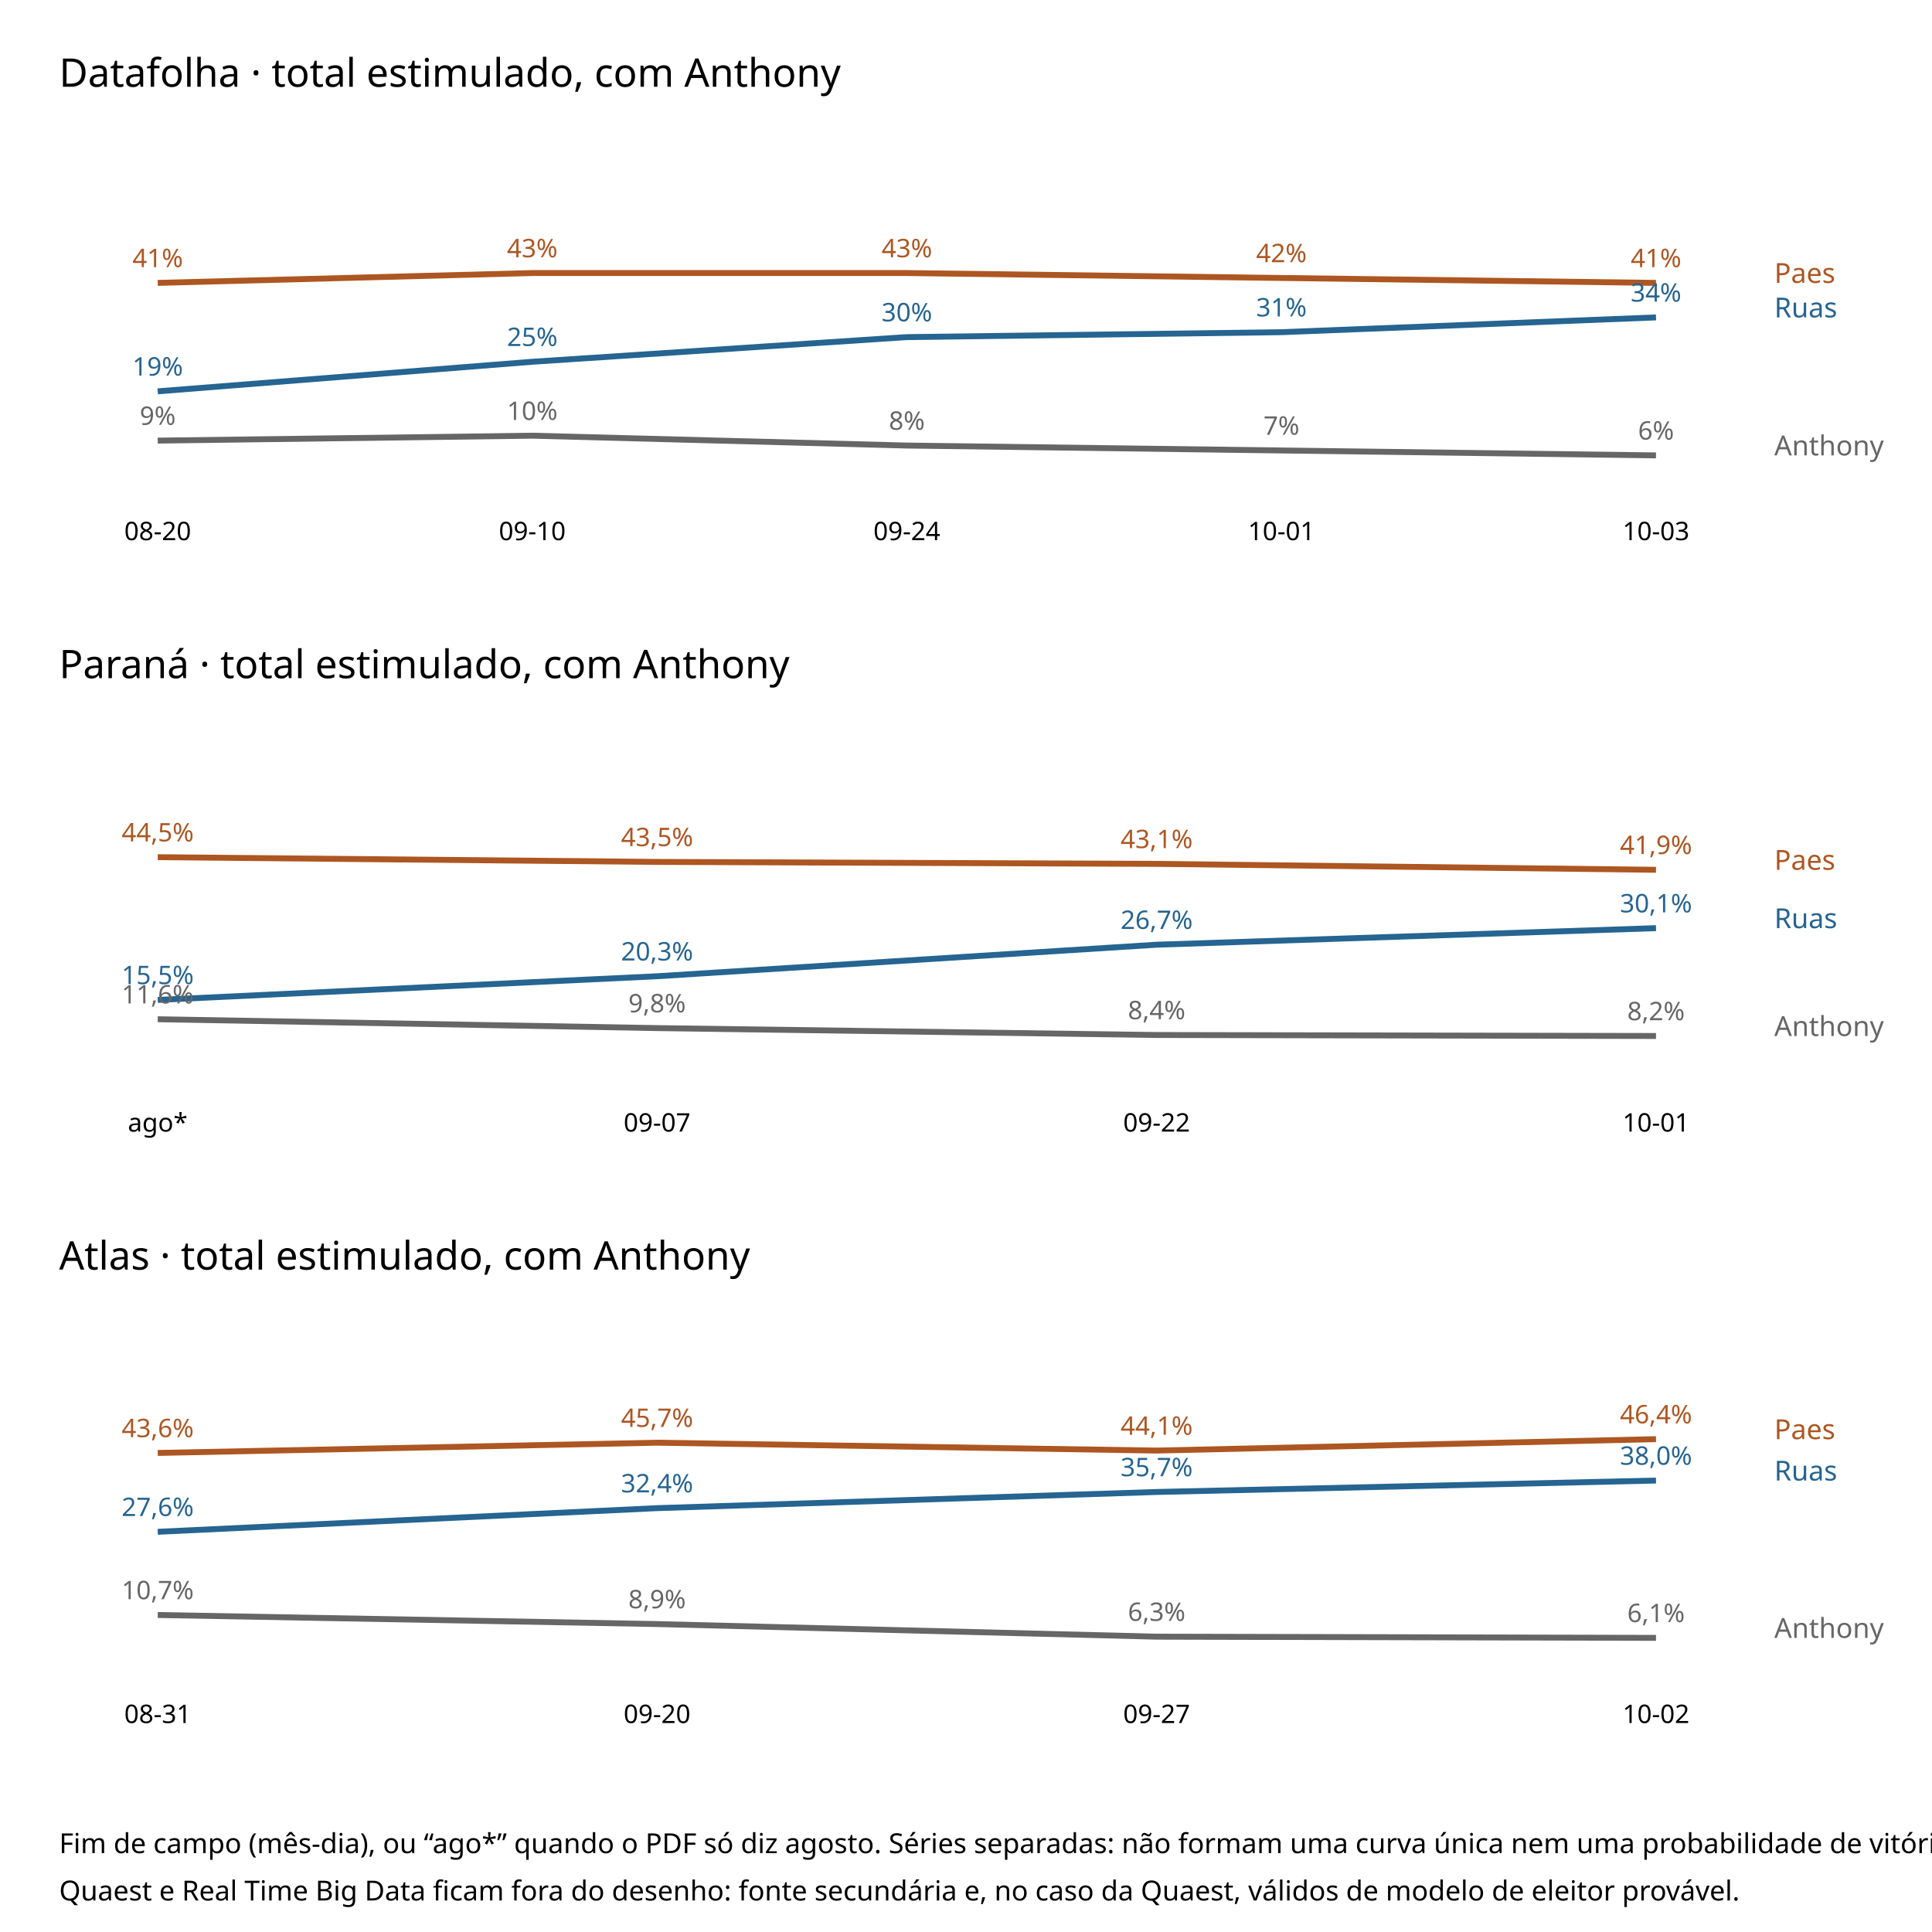
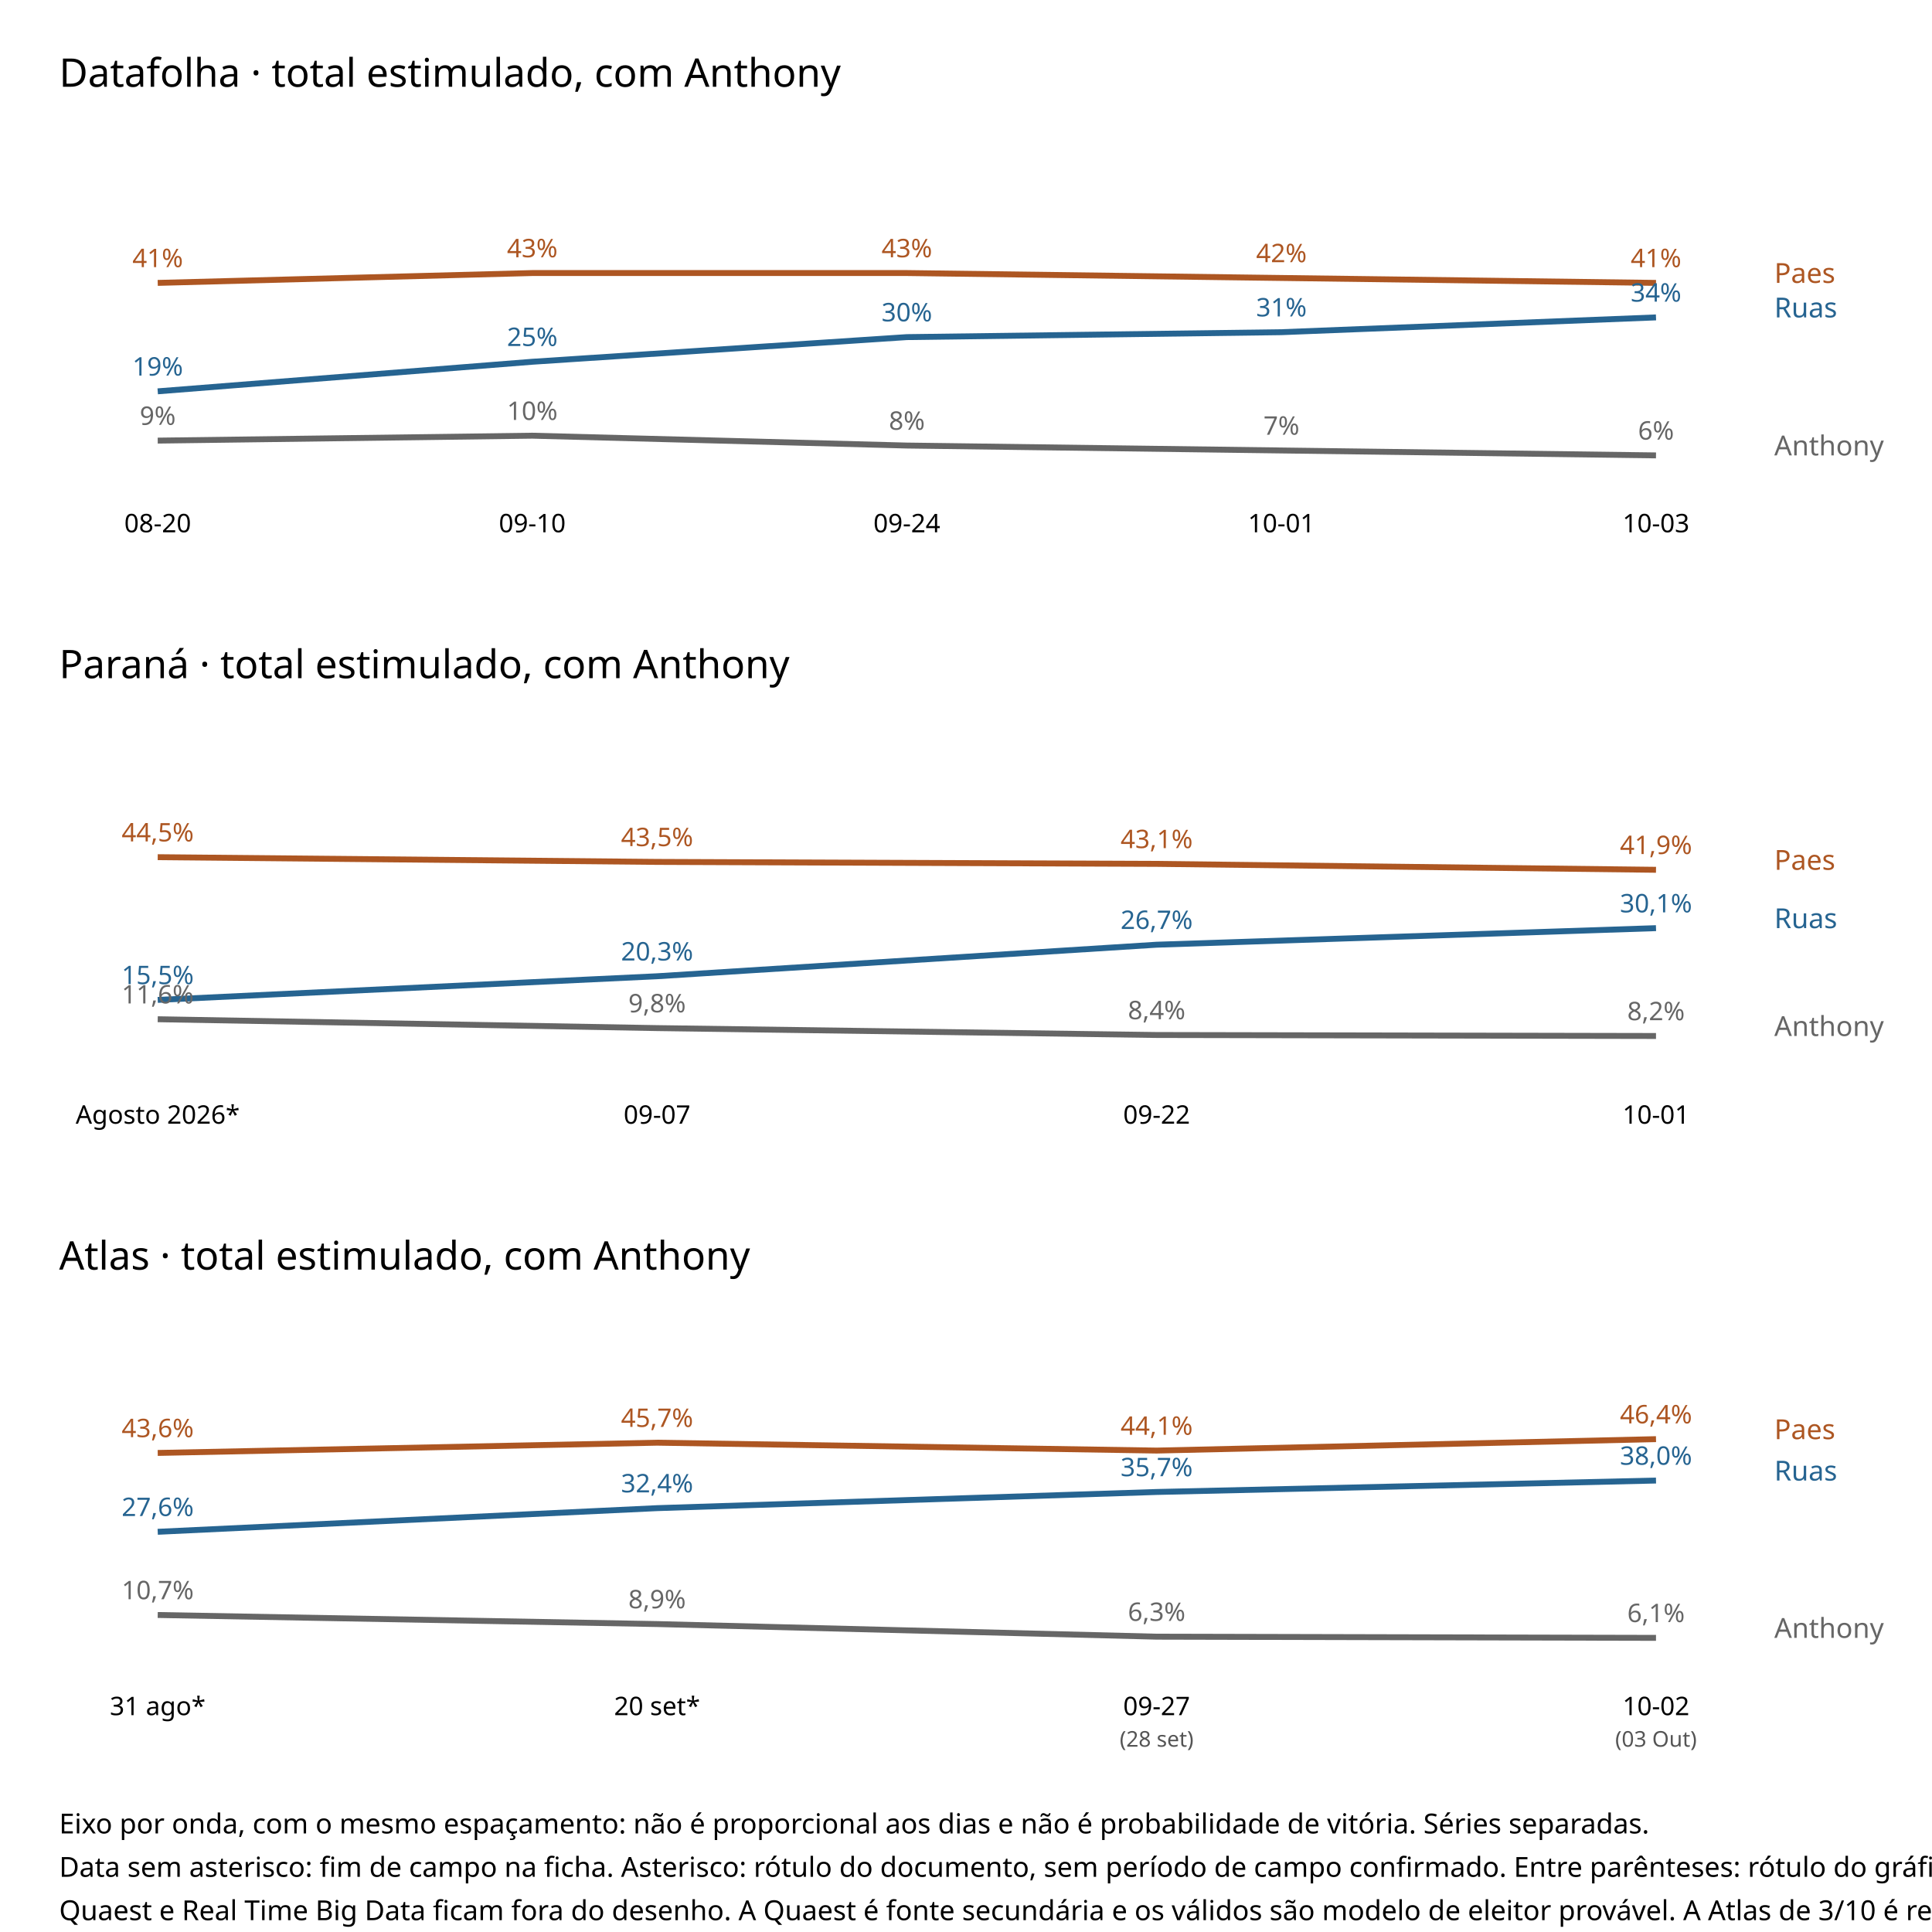
<svg xmlns="http://www.w3.org/2000/svg" viewBox="0 0 980 980">
  <rect width="980" height="980" fill="white" />
  <g font-family="sans-serif">
    <text x="30" y="44" font-size="20">Datafolha · total estimulado, com Anthony</text>
    <polyline points="80.0,143.5 270.0,138.5 460.0,138.5 650.0,141.0 840.0,143.5" fill="none" stroke="#ad5622" stroke-width="3" />
    <text x="80.0" y="135.5" fill="#ad5622" font-size="13" text-anchor="middle">41%</text>
    <text x="270.0" y="130.5" fill="#ad5622" font-size="13" text-anchor="middle">43%</text>
    <text x="460.0" y="130.5" fill="#ad5622" font-size="13" text-anchor="middle">43%</text>
    <text x="650.0" y="133.0" fill="#ad5622" font-size="13" text-anchor="middle">42%</text>
    <text x="840.0" y="135.5" fill="#ad5622" font-size="13" text-anchor="middle">41%</text>
    <text x="900" y="143.5" fill="#ad5622" font-size="14">Paes</text>
    <polyline points="80.0,198.5 270.0,183.5 460.0,171.0 650.0,168.5 840.0,161.0" fill="none" stroke="#266491" stroke-width="3" />
    <text x="80.0" y="190.5" fill="#266491" font-size="13" text-anchor="middle">19%</text>
    <text x="270.0" y="175.5" fill="#266491" font-size="13" text-anchor="middle">25%</text>
    <text x="460.0" y="163.0" fill="#266491" font-size="13" text-anchor="middle">30%</text>
    <text x="650.0" y="160.5" fill="#266491" font-size="13" text-anchor="middle">31%</text>
    <text x="840.0" y="153.0" fill="#266491" font-size="13" text-anchor="middle">34%</text>
    <text x="900" y="161.0" fill="#266491" font-size="14">Ruas</text>
    <polyline points="80.0,223.5 270.0,221.0 460.0,226.0 650.0,228.5 840.0,231.0" fill="none" stroke="#666666" stroke-width="3" />
    <text x="80.0" y="215.5" fill="#666666" font-size="13" text-anchor="middle">9%</text>
    <text x="270.0" y="213.0" fill="#666666" font-size="13" text-anchor="middle">10%</text>
    <text x="460.0" y="218.0" fill="#666666" font-size="13" text-anchor="middle">8%</text>
    <text x="650.0" y="220.5" fill="#666666" font-size="13" text-anchor="middle">7%</text>
    <text x="840.0" y="223.0" fill="#666666" font-size="13" text-anchor="middle">6%</text>
    <text x="900" y="231.0" fill="#666666" font-size="14">Anthony</text>
-     <text x="80.0" y="274" font-size="13" text-anchor="middle">08-20</text>
-     <text x="270.0" y="274" font-size="13" text-anchor="middle">09-10</text>
-     <text x="460.0" y="274" font-size="13" text-anchor="middle">09-24</text>
-     <text x="650.0" y="274" font-size="13" text-anchor="middle">10-01</text>
-     <text x="840.0" y="274" font-size="13" text-anchor="middle">10-03</text>
+     <text x="80.0" y="270" font-size="13" text-anchor="middle">08-20</text>
+     <text x="270.0" y="270" font-size="13" text-anchor="middle">09-10</text>
+     <text x="460.0" y="270" font-size="13" text-anchor="middle">09-24</text>
+     <text x="650.0" y="270" font-size="13" text-anchor="middle">10-01</text>
+     <text x="840.0" y="270" font-size="13" text-anchor="middle">10-03</text>
    <text x="30" y="344" font-size="20">Paraná · total estimulado, com Anthony</text>
    <polyline points="80.0,434.8 333.3,437.2 586.7,438.2 840.0,441.2" fill="none" stroke="#ad5622" stroke-width="3" />
    <text x="80.0" y="426.8" fill="#ad5622" font-size="13" text-anchor="middle">44,5%</text>
    <text x="333.3" y="429.2" fill="#ad5622" font-size="13" text-anchor="middle">43,5%</text>
    <text x="586.7" y="430.2" fill="#ad5622" font-size="13" text-anchor="middle">43,1%</text>
    <text x="840.0" y="433.2" fill="#ad5622" font-size="13" text-anchor="middle">41,9%</text>
    <text x="900" y="441.2" fill="#ad5622" font-size="14">Paes</text>
    <polyline points="80.0,507.2 333.3,495.2 586.7,479.2 840.0,470.8" fill="none" stroke="#266491" stroke-width="3" />
    <text x="80.0" y="499.2" fill="#266491" font-size="13" text-anchor="middle">15,5%</text>
    <text x="333.3" y="487.2" fill="#266491" font-size="13" text-anchor="middle">20,3%</text>
    <text x="586.7" y="471.2" fill="#266491" font-size="13" text-anchor="middle">26,7%</text>
    <text x="840.0" y="462.8" fill="#266491" font-size="13" text-anchor="middle">30,1%</text>
    <text x="900" y="470.8" fill="#266491" font-size="14">Ruas</text>
    <polyline points="80.0,517.0 333.3,521.5 586.7,525.0 840.0,525.5" fill="none" stroke="#666666" stroke-width="3" />
    <text x="80.0" y="509.0" fill="#666666" font-size="13" text-anchor="middle">11,6%</text>
    <text x="333.3" y="513.5" fill="#666666" font-size="13" text-anchor="middle">9,8%</text>
    <text x="586.7" y="517.0" fill="#666666" font-size="13" text-anchor="middle">8,4%</text>
    <text x="840.0" y="517.5" fill="#666666" font-size="13" text-anchor="middle">8,2%</text>
    <text x="900" y="525.5" fill="#666666" font-size="14">Anthony</text>
-     <text x="80.0" y="574" font-size="13" text-anchor="middle">ago*</text>
-     <text x="333.3" y="574" font-size="13" text-anchor="middle">09-07</text>
-     <text x="586.7" y="574" font-size="13" text-anchor="middle">09-22</text>
-     <text x="840.0" y="574" font-size="13" text-anchor="middle">10-01</text>
+     <text x="80.0" y="570" font-size="13" text-anchor="middle">Agosto 2026*</text>
+     <text x="333.3" y="570" font-size="13" text-anchor="middle">09-07</text>
+     <text x="586.7" y="570" font-size="13" text-anchor="middle">09-22</text>
+     <text x="840.0" y="570" font-size="13" text-anchor="middle">10-01</text>
    <text x="30" y="644" font-size="20">Atlas · total estimulado, com Anthony</text>
    <polyline points="80.0,737.0 333.3,731.8 586.7,735.8 840.0,730.0" fill="none" stroke="#ad5622" stroke-width="3" />
    <text x="80.0" y="729.0" fill="#ad5622" font-size="13" text-anchor="middle">43,6%</text>
    <text x="333.3" y="723.8" fill="#ad5622" font-size="13" text-anchor="middle">45,7%</text>
    <text x="586.7" y="727.8" fill="#ad5622" font-size="13" text-anchor="middle">44,1%</text>
    <text x="840.0" y="722.0" fill="#ad5622" font-size="13" text-anchor="middle">46,4%</text>
    <text x="900" y="730.0" fill="#ad5622" font-size="14">Paes</text>
    <polyline points="80.0,777.0 333.3,765.0 586.7,756.8 840.0,751.0" fill="none" stroke="#266491" stroke-width="3" />
    <text x="80.0" y="769.0" fill="#266491" font-size="13" text-anchor="middle">27,6%</text>
    <text x="333.3" y="757.0" fill="#266491" font-size="13" text-anchor="middle">32,4%</text>
    <text x="586.7" y="748.8" fill="#266491" font-size="13" text-anchor="middle">35,7%</text>
    <text x="840.0" y="743.0" fill="#266491" font-size="13" text-anchor="middle">38,0%</text>
    <text x="900" y="751.0" fill="#266491" font-size="14">Ruas</text>
    <polyline points="80.0,819.2 333.3,823.8 586.7,830.2 840.0,830.8" fill="none" stroke="#666666" stroke-width="3" />
    <text x="80.0" y="811.2" fill="#666666" font-size="13" text-anchor="middle">10,7%</text>
    <text x="333.3" y="815.8" fill="#666666" font-size="13" text-anchor="middle">8,9%</text>
    <text x="586.7" y="822.2" fill="#666666" font-size="13" text-anchor="middle">6,3%</text>
    <text x="840.0" y="822.8" fill="#666666" font-size="13" text-anchor="middle">6,1%</text>
    <text x="900" y="830.8" fill="#666666" font-size="14">Anthony</text>
-     <text x="80.0" y="874" font-size="13" text-anchor="middle">08-31</text>
-     <text x="333.3" y="874" font-size="13" text-anchor="middle">09-20</text>
-     <text x="586.7" y="874" font-size="13" text-anchor="middle">09-27</text>
-     <text x="840.0" y="874" font-size="13" text-anchor="middle">10-02</text>
-     <text x="30" y="940" font-size="14">Fim de campo (mês-dia), ou “ago*” quando o PDF só diz agosto. Séries separadas: não formam uma curva única nem uma probabilidade de vitória.</text>
-     <text x="30" y="964" font-size="14">Quaest e Real Time Big Data ficam fora do desenho: fonte secundária e, no caso da Quaest, válidos de modelo de eleitor provável.</text>
+     <text x="80.0" y="870" font-size="13" text-anchor="middle">31 ago*</text>
+     <text x="333.3" y="870" font-size="13" text-anchor="middle">20 set*</text>
+     <text x="586.7" y="870" font-size="13" text-anchor="middle">09-27</text>
+     <text x="586.7" y="886" font-size="11" text-anchor="middle" fill="#555">(28 set)</text>
+     <text x="840.0" y="870" font-size="13" text-anchor="middle">10-02</text>
+     <text x="840.0" y="886" font-size="11" text-anchor="middle" fill="#555">(03 Out)</text>
+     <text x="30" y="930" font-size="14">Eixo por onda, com o mesmo espaçamento: não é proporcional aos dias e não é probabilidade de vitória. Séries separadas.</text>
+     <text x="30" y="952" font-size="14">Data sem asterisco: fim de campo na ficha. Asterisco: rótulo do documento, sem período de campo confirmado. Entre parênteses: rótulo do gráfico quando a ficha traz outra data.</text>
+     <text x="30" y="974" font-size="14">Quaest e Real Time Big Data ficam fora do desenho. A Quaest é fonte secundária e os válidos são modelo de eleitor provável. A Atlas de 3/10 é republicação, não o original do instituto.</text>
  </g>
</svg>
